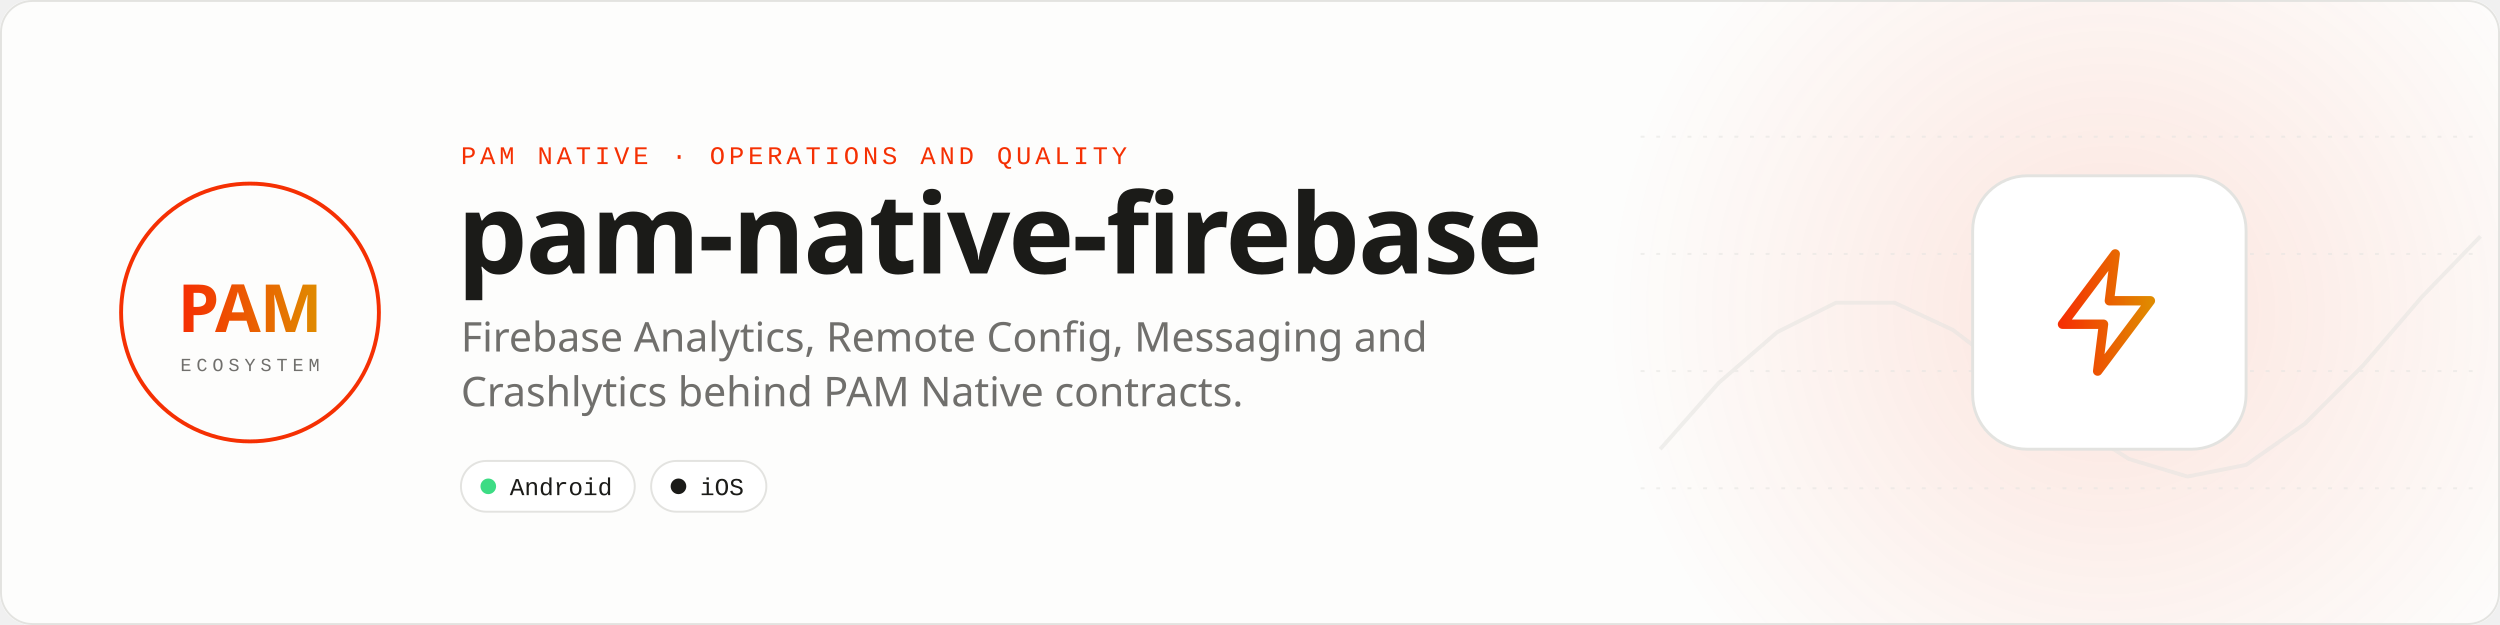
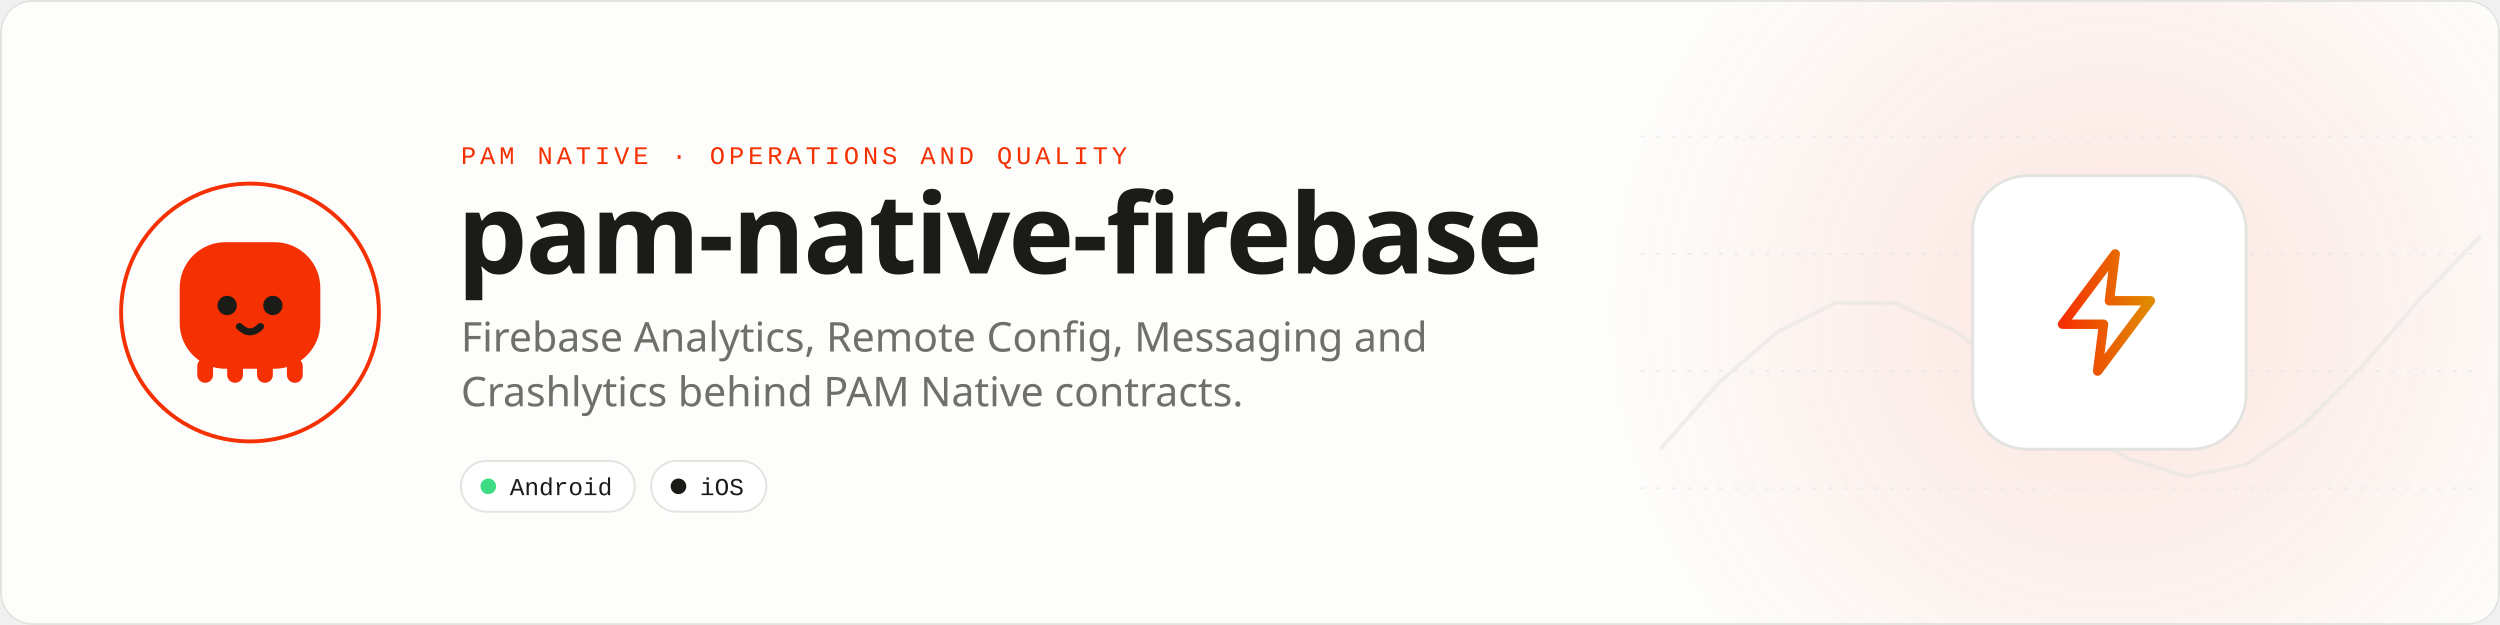
<svg xmlns="http://www.w3.org/2000/svg" viewBox="0 0 1280 320" width="1280" height="320" role="img" aria-label="pam-native-firebase: Firebase Analytics, Remote Config, Messaging and Crashlytics behind PAM Native contracts.">
  <defs>
    <linearGradient id="pg" x1="0" y1="0" x2="1" y2="0">
      <stop offset="0" stop-color="#f53003" />
      <stop offset="1" stop-color="#e08a00" />
    </linearGradient>
    <radialGradient id="gl">
      <stop offset="0" stop-color="#f53003" stop-opacity=".12" />
      <stop offset="1" stop-color="#f53003" stop-opacity="0" />
    </radialGradient>
    <clipPath id="cl">
      <rect width="1280" height="320" rx="16" />
    </clipPath>
  </defs>
  <g clip-path="url(#cl)">
    <rect width="1280" height="320" fill="#fdfdfc" />
    <circle cx="1080" cy="160" r="260" fill="url(#gl)" />
    <g fill="none" stroke="#e3e3e0" opacity=".55">
      <path d="M840 70H1270" stroke-dasharray="2 6" />
      <path d="M840 130H1270" stroke-dasharray="2 6" />
      <path d="M840 190H1270" stroke-dasharray="2 6" />
      <path d="M840 250H1270" stroke-dasharray="2 6" />
      <path d="M850 230L880 196L910 170L940 155L970 155L1000 169L1030 192L1060 216L1090 235L1120 244L1150 238L1180 217L1210 187L1240 152L1270 121" stroke-width="2" stroke-dasharray="900">
        <animate attributeName="stroke-dashoffset" values="900;0;0" keyTimes="0;.5;1" dur="8s" repeatCount="indefinite" />
      </path>
    </g>
  </g>
  <rect x=".5" y=".5" width="1279" height="319" rx="16" fill="none" stroke="#e3e3e0" />
  <circle cx="128" cy="160" r="66" fill="#fdfdfc" stroke="#f53003" stroke-width="2" />
  <circle cx="128" cy="160" r="66" fill="none" stroke="#f53003">
    <animate attributeName="r" values="66;92" dur="3s" repeatCount="indefinite" />
    <animate attributeName="stroke-opacity" values=".5;0" dur="3s" repeatCount="indefinite" />
  </circle>
-   <text x="128" y="170" text-anchor="middle" font-family="-apple-system, BlinkMacSystemFont, 'Segoe UI', 'Noto Sans', Helvetica, Arial, sans-serif" font-weight="700" font-size="34" letter-spacing="-.5" fill="url(#pg)">PAM</text>
-   <text x="128" y="190" text-anchor="middle" font-family="ui-monospace, SFMono-Regular, 'SF Mono', Menlo, Consolas, 'Liberation Mono', monospace" font-size="9.5" letter-spacing="2.5" fill="#706f6c">ECOSYSTEM</text>
+   <g transform="translate(74 104.2) scale(.9)">
+     <rect x="30" y="88" width="9" height="14" rx="4.5" fill="#f53003" />
+     <rect x="47" y="88" width="9" height="14" rx="4.5" fill="#f53003" />
+     <rect x="64" y="88" width="9" height="14" rx="4.5" fill="#f53003" />
+     <rect x="81" y="88" width="9" height="14" rx="4.5" fill="#f53003" />
+     <rect x="20" y="22" width="80" height="72" rx="26" fill="#f53003" />
+     <circle cx="47" cy="58" r="5.5" fill="#1b1b18" />
+     <circle cx="73" cy="58" r="5.5" fill="#1b1b18" />
+     <path d="M54 70q6 6 12 0" stroke="#1b1b18" stroke-width="4" stroke-linecap="round" fill="none" />
+   </g>
  <text x="236" y="84" font-family="ui-monospace, SFMono-Regular, 'SF Mono', Menlo, Consolas, 'Liberation Mono', monospace" font-size="13" letter-spacing="2" fill="#f53003">PAM NATIVE · OPERATIONS AND QUALITY</text>
  <text x="234" y="140" font-family="-apple-system, BlinkMacSystemFont, 'Segoe UI', 'Noto Sans', Helvetica, Arial, sans-serif" font-weight="700" font-size="57" letter-spacing="-1" fill="#1b1b18">pam-native-firebase</text>
  <text x="236" y="180" font-family="-apple-system, BlinkMacSystemFont, 'Segoe UI', 'Noto Sans', Helvetica, Arial, sans-serif" font-size="21" fill="#706f6c">Firebase Analytics, Remote Config, Messaging and</text>
  <text x="236" y="208" font-family="-apple-system, BlinkMacSystemFont, 'Segoe UI', 'Noto Sans', Helvetica, Arial, sans-serif" font-size="21" fill="#706f6c">Crashlytics behind PAM Native contracts.</text>
  <rect x="236" y="236" width="89" height="26" rx="13" fill="#ffffff" stroke="#e3e3e0" />
  <circle cx="250" cy="249" r="4" fill="#3ddc84" />
  <text x="261" y="253.5" font-family="ui-monospace, SFMono-Regular, 'SF Mono', Menlo, Consolas, 'Liberation Mono', monospace" font-size="12.5" fill="#1b1b18">Android</text>
  <rect x="333.375" y="236" width="59" height="26" rx="13" fill="#ffffff" stroke="#e3e3e0" />
  <circle cx="347.375" cy="249" r="4" fill="#1b1b18" />
  <text x="358.375" y="253.5" font-family="ui-monospace, SFMono-Regular, 'SF Mono', Menlo, Consolas, 'Liberation Mono', monospace" font-size="12.5" fill="#1b1b18">iOS</text>
  <rect x="1010" y="90" width="140" height="140" rx="28" fill="#ffffff" stroke="#e3e3e0" stroke-width="1.5" />
  <g transform="translate(1044 124) scale(3)" fill="none" stroke="url(#pg)" stroke-width="1.6" stroke-linecap="round" stroke-linejoin="round">
    <path d="M13 2 4 14h7l-1 8 9-12h-7z" />
  </g>
</svg>
